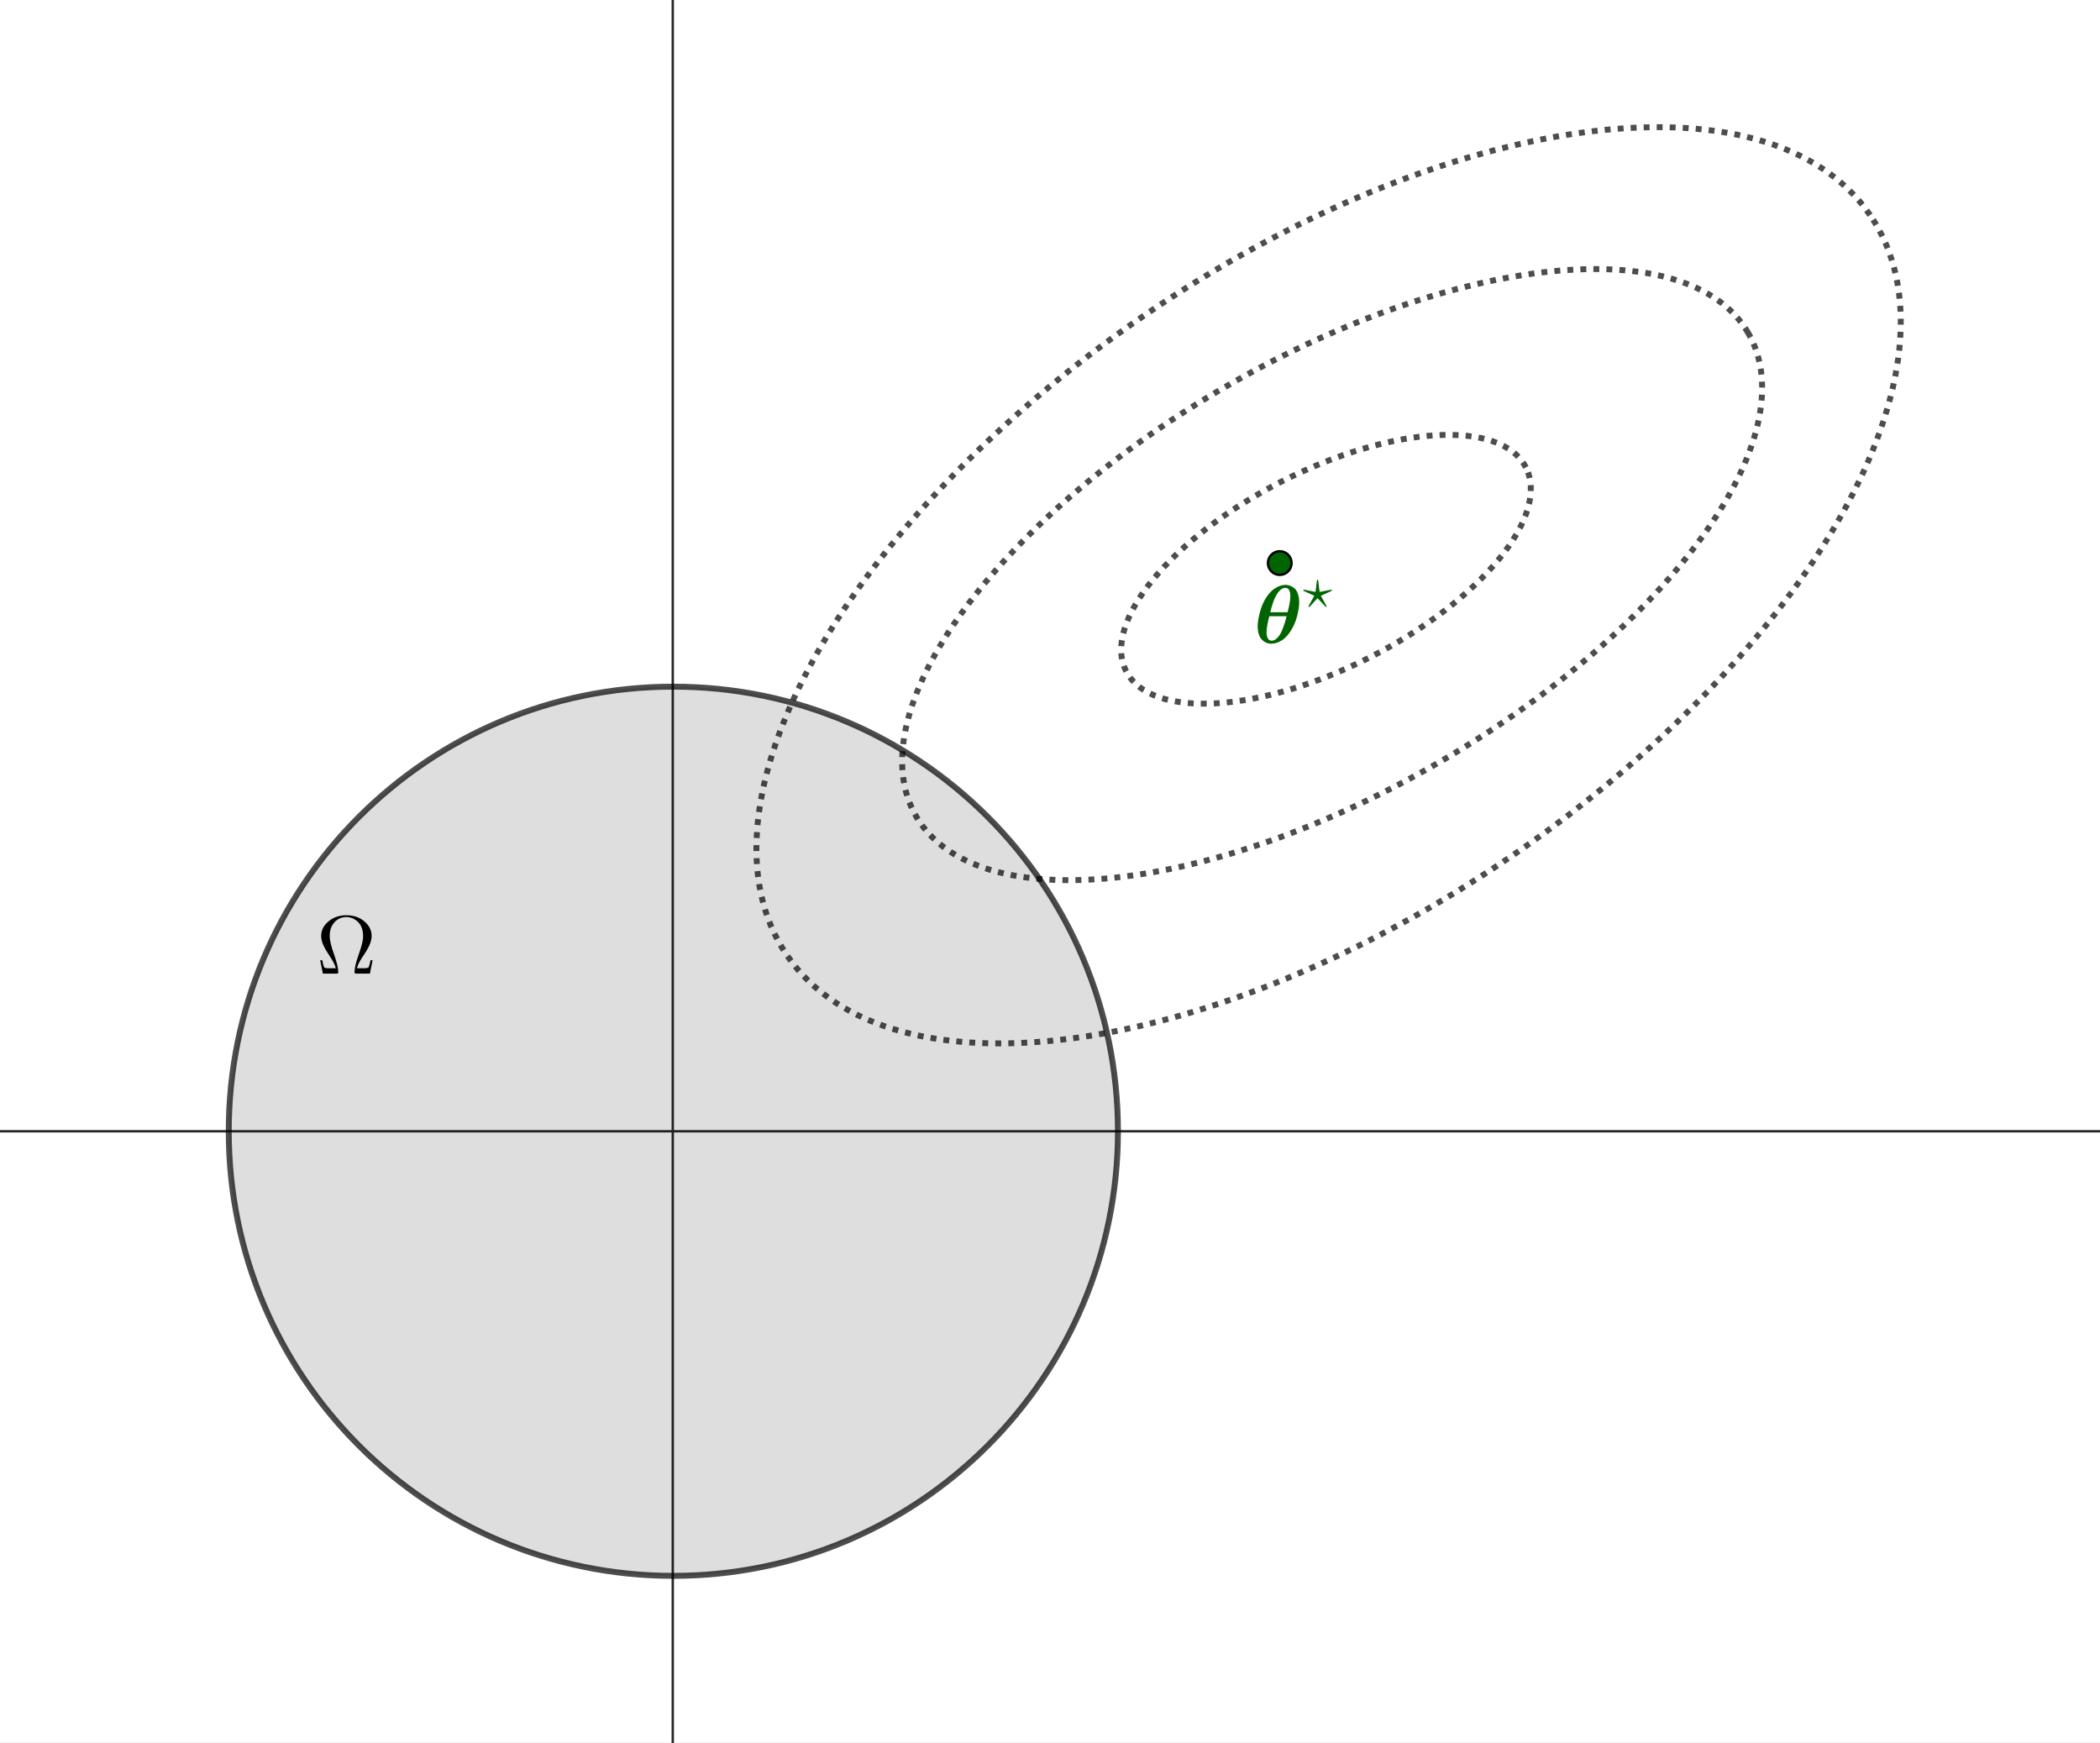
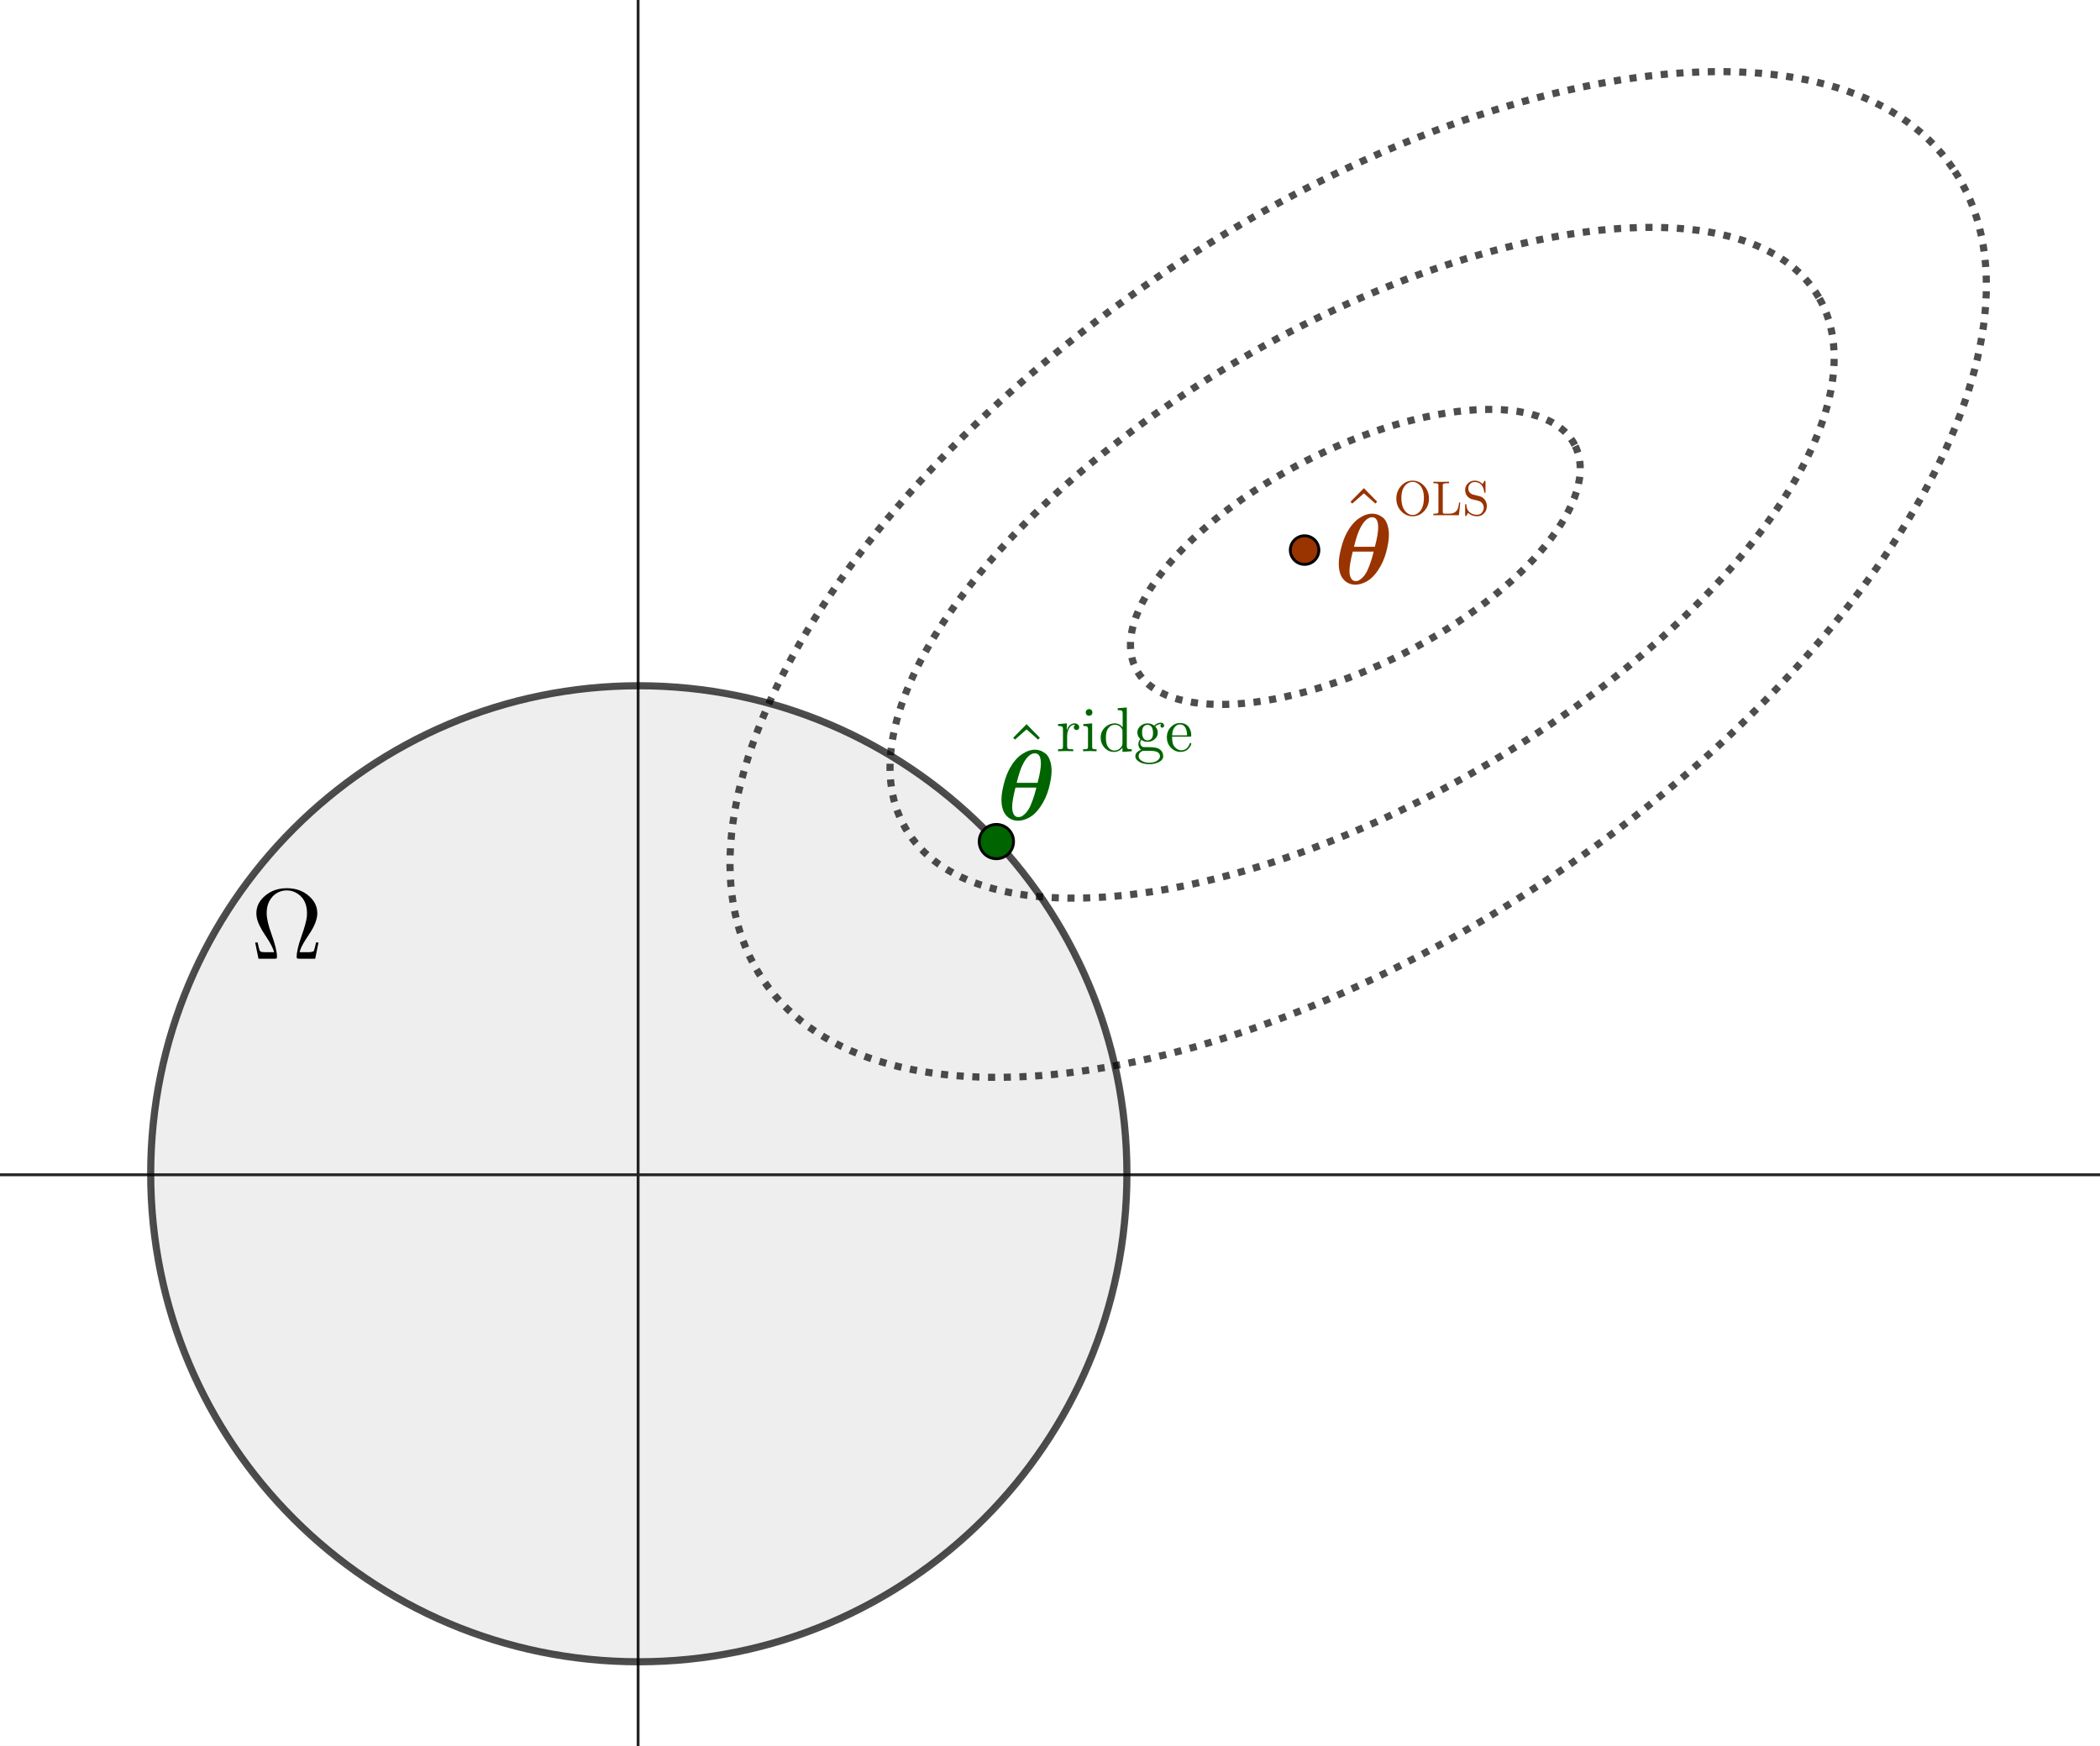
- <svg xmlns="http://www.w3.org/2000/svg" version="1.1" width="234.736mm" height="194.756mm" id="svg21">
+ <svg xmlns="http://www.w3.org/2000/svg" version="1.1" width="194.371mm" height="161.612mm" id="svg36">
  <defs id="defs1">
-     <clipPath id="IzEstxUHniSU">
-       <path fill="none" stroke="none" d="M 0,0 H 1524 V 871 H 0 Z" id="path1" />
+     <clipPath id="zTcszurEEaar">
+       <path fill="none" stroke="none" d="M 0,0 H 1289 V 691 H 0 Z" id="path1" />
    </clipPath>
-     <clipPath clipPathUnits="userSpaceOnUse" id="clipPath21">
-       <rect style="fill:#000000" id="rect22" width="887.19" height="736.087" x="194.275" y="48.569" />
+     <clipPath clipPathUnits="userSpaceOnUse" id="clipPath36">
+       <rect id="rect37" width="734.63" height="610.816" x="324.275" y="42.451" />
    </clipPath>
  </defs>
-   <g clip-path="url(#IzEstxUHniSU)" id="g21" transform="translate(-194.2751,-48.56877)">
-     <g id="g20">
-       <rect fill="#ffffff" stroke="none" x="0" y="0" width="1524" height="871" fill-opacity="1" id="rect1" clip-path="url(#clipPath21)" />
-       <path fill="none" stroke="#252525" paint-order="fill stroke markers" d="m 478.5,2.5 v 869" stroke-opacity="1" stroke-miterlimit="10" id="path2" />
-       <path fill="none" stroke="#252525" paint-order="fill stroke markers" d="m 478.5,1.5 -4,4" stroke-opacity="1" stroke-miterlimit="10" id="path3" />
-       <path fill="none" stroke="#252525" paint-order="fill stroke markers" d="m 478.5,1.5 4,4" stroke-opacity="1" stroke-miterlimit="10" id="path4" />
-       <path fill="none" stroke="#252525" paint-order="fill stroke markers" d="m 0.5,526.5 h 1522" stroke-opacity="1" stroke-miterlimit="10" id="path5" />
-       <path fill="none" stroke="#252525" paint-order="fill stroke markers" d="m 1523.5,526.5 -4,-4" stroke-opacity="1" stroke-miterlimit="10" id="path6" />
-       <path fill="none" stroke="#252525" paint-order="fill stroke markers" d="m 1523.5,526.5 -4,4" stroke-opacity="1" stroke-miterlimit="10" id="path7" />
-       <path fill="none" stroke="#000000" paint-order="fill stroke markers" d="m 838.909,246.025 c -10.426,-20.448 -56.68,-17.748 -103.311,6.029 -46.631,23.777 -75.981,59.629 -65.555,80.076 10.426,20.448 56.68,17.748 103.311,-6.029 46.631,-23.777 75.981,-59.629 65.555,-80.076 z" stroke-opacity="0.698" stroke-linejoin="round" stroke-miterlimit="10" stroke-width="2.5" stroke-dasharray="2.5, 3" id="path8" />
-       <path fill="none" stroke="#000000" paint-order="fill stroke markers" d="M 932.801,189.172 C 907.471,145.6 808.26,156.016 711.206,212.436 614.153,268.857 556.01,349.918 581.341,393.49 c 25.33,43.572 124.542,33.156 221.595,-23.264 97.053,-56.421 155.196,-137.481 129.866,-181.054 z" stroke-opacity="0.698" stroke-linejoin="round" stroke-miterlimit="10" stroke-width="2.5" stroke-dasharray="2.5, 3" id="path9" />
-       <path fill="none" stroke="#000000" paint-order="fill stroke markers" d="M 984.331,139.431 C 941.293,76.483 803.983,95.479 677.64,181.861 551.298,268.243 483.767,389.299 526.805,452.247 569.844,515.195 707.154,496.198 833.496,409.817 959.839,323.435 1027.37,202.379 984.331,139.431 Z" stroke-opacity="0.698" stroke-linejoin="round" stroke-miterlimit="10" stroke-width="2.5" stroke-dasharray="2.5, 3" id="path10" />
-       <path fill="#000000" stroke="none" paint-order="stroke fill markers" d="m 666.572,526.493 c 0,103.735 -84.094,187.829 -187.829,187.829 -103.735,0 -187.829,-84.094 -187.829,-187.829 0,-103.735 84.094,-187.829 187.829,-187.829 103.735,0 187.829,84.094 187.829,187.829 z" fill-opacity="0.129" id="path11" />
-       <path fill="none" stroke="#000000" paint-order="fill stroke markers" d="m 666.572,526.493 c 0,103.735 -84.094,187.829 -187.829,187.829 -103.735,0 -187.829,-84.094 -187.829,-187.829 0,-103.735 84.094,-187.829 187.829,-187.829 103.735,0 187.829,84.094 187.829,187.829 z" stroke-opacity="0.698" stroke-linecap="round" stroke-linejoin="round" stroke-miterlimit="10" stroke-width="2.5" id="path12" />
-       <path fill="#006400" stroke="none" paint-order="stroke fill markers" d="m 739.941,286.447 c 0,2.761 -2.239,5 -5,5 -2.761,0 -5,-2.239 -5,-5 0,-2.761 2.239,-5 5,-5 2.761,0 5,2.239 5,5 z" fill-opacity="1" id="path13" />
-       <path fill="none" stroke="#000000" paint-order="fill stroke markers" d="m 739.941,286.447 c 0,2.761 -2.239,5 -5,5 -2.761,0 -5,-2.239 -5,-5 0,-2.761 2.239,-5 5,-5 2.761,0 5,2.239 5,5 z" stroke-opacity="1" stroke-linecap="round" stroke-linejoin="round" stroke-miterlimit="10" id="path14" />
-       <g transform="scale(35)" id="g17">
-         <g transform="translate(20.68571,9.149224)" id="g15">
-           <path fill="#006400" stroke="none" paint-order="stroke fill markers" d="m 0.547,-0.49 q 0,0.071 -0.027,0.172 Q 0.493,-0.216 0.436,-0.133 0.388,-0.061 0.328,-0.026 0.267,0.008 0.212,0.008 0.14,0.008 0.093,-0.045 0.046,-0.099 0.046,-0.203 0.046,-0.267 0.069,-0.356 0.091,-0.446 0.128,-0.514 0.181,-0.61 0.249,-0.656 q 0.068,-0.046 0.133,-0.046 0.026,0 0.052,0.009 0.026,0.009 0.053,0.03 0.027,0.021 0.043,0.066 Q 0.547,-0.552 0.547,-0.49 m -0.349,0.119 h 0.209 q 0.033,-0.126 0.033,-0.192 0,-0.103 -0.06,-0.103 -0.059,0 -0.112,0.094 -0.037,0.064 -0.07,0.201 m 0.197,0.048 H 0.186 q -0.033,0.129 -0.033,0.193 0,0.04 0.012,0.067 0.016,0.035 0.049,0.035 0.013,0 0.026,-0.004 Q 0.254,-0.037 0.275,-0.055 0.296,-0.073 0.315,-0.103 0.334,-0.133 0.355,-0.19 0.377,-0.247 0.395,-0.323 Z" id="path15" />
+   <g clip-path="url(#zTcszurEEaar)" id="g36" transform="translate(-324.2747,-42.45051)">
+     <g id="g35">
+       <rect fill="#ffffff" stroke="none" x="0" y="0" width="1289" height="691" fill-opacity="1" id="rect1" clip-path="url(#clipPath36)" />
+       <path fill="none" stroke="#252525" paint-order="fill stroke markers" d="m 547.5,2.5 v 689" stroke-opacity="1" stroke-miterlimit="10" id="path2" />
+       <path fill="none" stroke="#252525" paint-order="fill stroke markers" d="m 547.5,1.5 -4,4" stroke-opacity="1" stroke-miterlimit="10" id="path3" />
+       <path fill="none" stroke="#252525" paint-order="fill stroke markers" d="m 547.5,1.5 4,4" stroke-opacity="1" stroke-miterlimit="10" id="path4" />
+       <path fill="none" stroke="#252525" paint-order="fill stroke markers" d="m 0.5,453.5 h 1287" stroke-opacity="1" stroke-miterlimit="10" id="path5" />
+       <path fill="none" stroke="#252525" paint-order="fill stroke markers" d="m 1288.5,453.5 -4,-4" stroke-opacity="1" stroke-miterlimit="10" id="path6" />
+       <path fill="none" stroke="#252525" paint-order="fill stroke markers" d="m 1288.5,453.5 -4,4" stroke-opacity="1" stroke-miterlimit="10" id="path7" />
+       <path fill="none" stroke="#000000" paint-order="fill stroke markers" d="m 875.169,198.173 c -9.478,-18.589 -51.528,-16.135 -93.92,5.481 -42.392,21.616 -69.074,54.208 -59.595,72.797 9.478,18.589 51.528,16.135 93.92,-5.481 42.392,-21.616 69.074,-54.208 59.595,-72.797 z" stroke-opacity="0.698" stroke-linejoin="round" stroke-miterlimit="10" stroke-width="2.5" stroke-dasharray="2.5, 3" id="path8" />
+       <path fill="none" stroke="#000000" paint-order="fill stroke markers" d="M 960.526,146.489 C 937.498,106.878 847.306,116.347 759.076,167.639 670.846,218.93 617.989,292.622 641.016,332.233 c 23.028,39.611 113.22,30.142 201.45,-21.149 88.23,-51.292 141.087,-124.983 118.06,-164.594 z" stroke-opacity="0.698" stroke-linejoin="round" stroke-miterlimit="10" stroke-width="2.5" stroke-dasharray="2.5, 3" id="path9" />
+       <path fill="none" stroke="#000000" paint-order="fill stroke markers" d="M 1007.371,101.27 C 968.245,44.044 843.418,61.314 728.561,139.843 613.705,218.372 552.313,328.423 591.439,385.648 630.564,442.874 755.392,425.604 870.248,347.075 985.105,268.546 1046.497,158.495 1007.371,101.27 Z" stroke-opacity="0.698" stroke-linejoin="round" stroke-miterlimit="10" stroke-width="2.5" stroke-dasharray="2.5, 3" id="path10" />
+       <path fill="#000000" stroke="none" paint-order="stroke fill markers" d="m 718.499,453.144 c 0,94.304 -76.449,170.753 -170.753,170.753 -94.304,0 -170.753,-76.449 -170.753,-170.753 0,-94.304 76.449,-170.753 170.753,-170.753 94.304,0 170.753,76.449 170.753,170.753 z" fill-opacity="0.067" id="path11" />
+       <path fill="none" stroke="#000000" paint-order="fill stroke markers" d="m 718.499,453.144 c 0,94.304 -76.449,170.753 -170.753,170.753 -94.304,0 -170.753,-76.449 -170.753,-170.753 0,-94.304 76.449,-170.753 170.753,-170.753 94.304,0 170.753,76.449 170.753,170.753 z" stroke-opacity="0.698" stroke-linecap="round" stroke-linejoin="round" stroke-miterlimit="10" stroke-width="2.5" id="path12" />
+       <path fill="#993300" stroke="none" paint-order="stroke fill markers" d="m 785.653,234.921 c 0,2.761 -2.239,5 -5,5 -2.761,0 -5,-2.239 -5,-5 0,-2.761 2.239,-5 5,-5 2.761,0 5,2.239 5,5 z" fill-opacity="1" id="path13" />
+       <path fill="none" stroke="#000000" paint-order="fill stroke markers" d="m 785.653,234.921 c 0,2.761 -2.239,5 -5,5 -2.761,0 -5,-2.239 -5,-5 0,-2.761 2.239,-5 5,-5 2.761,0 5,2.239 5,5 z" stroke-opacity="1" stroke-linecap="round" stroke-linejoin="round" stroke-miterlimit="10" id="path14" />
+       <path fill="#006400" stroke="none" paint-order="stroke fill markers" d="m 678.833,336.912 c 0,3.314 -2.686,6 -6,6 -3.314,0 -6,-2.686 -6,-6 0,-3.314 2.686,-6 6,-6 3.314,0 6,2.686 6,6 z" fill-opacity="1" id="path15" />
+       <path fill="none" stroke="#000000" paint-order="fill stroke markers" d="m 678.833,336.912 c 0,3.314 -2.686,6 -6,6 -3.314,0 -6,-2.686 -6,-6 0,-3.314 2.686,-6 6,-6 3.314,0 6,2.686 6,6 z" stroke-opacity="1" stroke-linecap="round" stroke-linejoin="round" stroke-miterlimit="10" id="path16" />
+       <g transform="scale(35)" id="g23">
+         <g transform="translate(22.647,6.786966)" id="g17">
+           <path fill="#993300" stroke="none" paint-order="stroke fill markers" d="M 0.25,-0.694 0.383,-0.558 0.365,-0.54 0.25,-0.642 0.134,-0.54 0.116,-0.558 Z" id="path17" />
        </g>
-         <g transform="matrix(0.7,0,0,0.7,21.27971,8.7255)" id="g16">
-           <path fill="#006400" stroke="none" paint-order="stroke fill markers" d="m 0.239,-0.157 v 0 l -0.119,0.13 q -0.01,0.011 -0.015,0.011 -0.011,0 -0.011,-0.011 0,-0.002 0.007,-0.016 L 0.194,-0.209 0.02,-0.289 q -0.015,-0.007 -0.016,-0.015 0,-0.01 0.011,-0.01 0.005,0 0.015,0.002 l 0.185,0.037 0.022,-0.188 q 0.003,-0.021 0.013,-0.022 0.008,0 0.01,0.01 l 0.001,0.001 q 0,0.003 0.001,0.011 l 0.023,0.188 q 0.195,-0.039 0.2,-0.039 0.011,0 0.011,0.01 0,0.008 -0.015,0.015 l -0.174,0.08 0.039,0.072 q 0.06,0.106 0.06,0.11 0,0.011 -0.011,0.011 -0.004,0 -0.008,-0.005 -0.03,-0.03 -0.088,-0.094 L 0.252,-0.165 Q 0.251,-0.166 0.25,-0.166 q -0.005,0 -0.011,0.009 z" id="path16" />
+         <g transform="translate(22.6,7.049966)" id="g18">
+           <path fill="#993300" stroke="none" paint-order="stroke fill markers" d="m 0.547,-0.49 q 0,0.071 -0.027,0.172 Q 0.493,-0.216 0.436,-0.133 0.388,-0.061 0.328,-0.026 0.267,0.008 0.212,0.008 0.14,0.008 0.093,-0.045 0.046,-0.099 0.046,-0.203 0.046,-0.267 0.069,-0.356 0.091,-0.446 0.128,-0.514 0.181,-0.61 0.249,-0.656 q 0.068,-0.046 0.133,-0.046 0.026,0 0.052,0.009 0.026,0.009 0.053,0.03 0.027,0.021 0.043,0.066 Q 0.547,-0.552 0.547,-0.49 m -0.349,0.119 h 0.209 q 0.033,-0.126 0.033,-0.192 0,-0.103 -0.06,-0.103 -0.059,0 -0.112,0.094 -0.037,0.064 -0.07,0.201 m 0.197,0.048 H 0.186 q -0.033,0.129 -0.033,0.193 0,0.04 0.012,0.067 0.016,0.035 0.049,0.035 0.013,0 0.026,-0.004 Q 0.254,-0.037 0.275,-0.055 0.296,-0.073 0.315,-0.103 0.334,-0.133 0.355,-0.19 0.377,-0.247 0.395,-0.323 Z" id="path18" />
+         </g>
+         <g transform="matrix(0.7,0,0,0.7,23.194,6.363241)" id="g22">
+           <g transform="scale(0.7)" id="g19">
+             <path fill="#993300" stroke="none" paint-order="stroke fill markers" d="m 0.721,-0.339 q 0,0.149 -0.097,0.255 -0.092,0.1 -0.223,0.106 H 0.388 q -0.129,0 -0.225,-0.096 -0.101,-0.1 -0.107,-0.249 v -0.016 q 0,-0.152 0.098,-0.259 0.092,-0.101 0.22,-0.107 h 0.014 q 0.131,0 0.228,0.099 0.099,0.102 0.105,0.25 v 0.017 m -0.332,0.335 v 0 q 0.083,0 0.145,-0.071 0.084,-0.095 0.084,-0.278 0,-0.21 -0.12,-0.291 -0.052,-0.036 -0.11,-0.036 -0.08,0 -0.143,0.063 v 0.001 q -0.086,0.088 -0.086,0.263 0,0.216 0.113,0.306 0.054,0.043 0.117,0.043 z" id="path19" />
+           </g>
+           <g transform="matrix(0.7,0,0,0.7,0.5446,0)" id="g20">
+             <path fill="#993300" stroke="none" paint-order="stroke fill markers" d="M 0.582,-0.258 0.554,0 H 0.033 v -0.031 h 0.024 q 0.065,0 0.075,-0.017 0.004,-0.007 0.004,-0.03 v -0.527 q 0,-0.03 -0.012,-0.038 Q 0.11,-0.652 0.057,-0.652 H 0.033 v -0.031 q 0.035,0.003 0.152,0.003 0.132,0 0.168,-0.003 v 0.031 H 0.32 q -0.08,0 -0.091,0.02 -0.004,0.007 -0.004,0.028 v 0.533 q 0,0.03 0.011,0.035 h 0.001 q 0.009,0.005 0.037,0.005 h 0.082 q 0.141,0 0.18,-0.113 0.013,-0.037 0.021,-0.114 z" id="path20" />
+           </g>
+           <g transform="matrix(0.7,0,0,0.7,0.9821,0)" id="g21">
+             <path fill="#993300" stroke="none" paint-order="stroke fill markers" d="m 0.349,-0.388 v 0 q 0.079,0.019 0.122,0.094 0.028,0.05 0.028,0.108 0,0.095 -0.066,0.157 -0.055,0.051 -0.131,0.051 -0.108,0 -0.174,-0.06 v 0 l -0.01,-0.01 Q 0.082,0.01 0.082,0.009 0.074,0.022 0.067,0.022 0.057,0.013 0.056,-0.002 v -0.2 q 0,-0.022 0.007,-0.024 v 0 l 0.001,-0.001 h 0.005 q 0.011,0 0.012,0.01 0.003,0.096 0.058,0.15 l 0.004,0.004 q 0.058,0.054 0.158,0.054 0.075,0 0.113,-0.066 0.021,-0.036 0.021,-0.077 0,-0.054 -0.031,-0.092 Q 0.377,-0.28 0.326,-0.293 L 0.325,-0.294 q 0,0.001 -0.006,-0.001 -0.124,-0.03 -0.132,-0.033 -0.079,-0.027 -0.114,-0.103 -0.017,-0.038 -0.017,-0.08 0,-0.091 0.069,-0.149 0.054,-0.045 0.126,-0.045 0.085,0 0.147,0.057 l 0.013,0.013 0.035,-0.057 q 0.007,-0.013 0.015,-0.013 0.01,0.009 0.011,0.024 v 0.201 q 0,0.021 -0.006,0.023 H 0.465 L 0.464,-0.456 H 0.459 q -0.01,0 -0.012,-0.012 -0.028,-0.207 -0.195,-0.209 -0.072,0 -0.11,0.058 l -0.001,0.001 q -0.021,0.033 -0.021,0.072 0,0.066 0.053,0.105 0.021,0.016 0.048,0.022 z" id="path21" />
+           </g>
        </g>
      </g>
-       <g transform="scale(35)" id="g19">
-         <g transform="translate(9.371429,13.14014)" id="g18">
-           <path fill="#000000" stroke="none" paint-order="stroke fill markers" d="m 0.677,-0.162 v 0 L 0.644,0 H 0.485 Q 0.463,0 0.46,-0.007 0.459,-0.011 0.459,-0.021 q 0,-0.069 0.047,-0.201 0.049,-0.138 0.055,-0.203 0.001,-0.015 0.001,-0.03 0,-0.132 -0.092,-0.194 -0.05,-0.034 -0.11,-0.034 -0.085,0 -0.144,0.063 v 0.001 q -0.057,0.062 -0.057,0.164 0,0.077 0.049,0.212 0.054,0.15 0.054,0.222 0,0.017 -0.007,0.02 v 0 H 0.254 Q 0.25,0 0.237,0 H 0.077 L 0.044,-0.162 h 0.025 q 0.01,0.052 0.018,0.074 0.005,0.015 0.018,0.019 0.013,0.004 0.048,0.004 h 0.08 Q 0.22,-0.12 0.159,-0.212 L 0.153,-0.222 Q 0.15,-0.226 0.144,-0.235 0.072,-0.343 0.06,-0.412 0.056,-0.433 0.056,-0.454 q 0,-0.104 0.089,-0.177 0.088,-0.074 0.216,-0.074 0.135,0 0.225,0.082 0.079,0.071 0.079,0.169 0,0.081 -0.07,0.192 v 0 L 0.594,-0.261 0.593,-0.26 0.577,-0.235 q -0.068,0.1 -0.084,0.152 -0.003,0.009 -0.005,0.018 h 0.08 q 0.055,0 0.063,-0.015 l 0.003,-0.009 q 0.008,-0.022 0.018,-0.073 z" id="path17" />
+       <g transform="scale(35)" id="g25">
+         <g transform="translate(11.77143,10.79729)" id="g24">
+           <path fill="#000000" stroke="none" paint-order="stroke fill markers" d="m 0.677,-0.162 v 0 L 0.644,0 H 0.485 Q 0.463,0 0.46,-0.007 0.459,-0.011 0.459,-0.021 q 0,-0.069 0.047,-0.201 0.049,-0.138 0.055,-0.203 0.001,-0.015 0.001,-0.03 0,-0.132 -0.092,-0.194 -0.05,-0.034 -0.11,-0.034 -0.085,0 -0.144,0.063 v 0.001 q -0.057,0.062 -0.057,0.164 0,0.077 0.049,0.212 0.054,0.15 0.054,0.222 0,0.017 -0.007,0.02 v 0 H 0.254 Q 0.25,0 0.237,0 H 0.077 L 0.044,-0.162 h 0.025 q 0.01,0.052 0.018,0.074 0.005,0.015 0.018,0.019 0.013,0.004 0.048,0.004 h 0.08 Q 0.22,-0.12 0.159,-0.212 L 0.153,-0.222 Q 0.15,-0.226 0.144,-0.235 0.072,-0.343 0.06,-0.412 0.056,-0.433 0.056,-0.454 q 0,-0.104 0.089,-0.177 0.088,-0.074 0.216,-0.074 0.135,0 0.225,0.082 0.079,0.071 0.079,0.169 0,0.081 -0.07,0.192 v 0 L 0.594,-0.261 0.593,-0.26 0.577,-0.235 q -0.068,0.1 -0.084,0.152 -0.003,0.009 -0.005,0.018 h 0.08 q 0.055,0 0.063,-0.015 l 0.003,-0.009 q 0.008,-0.022 0.018,-0.073 z" id="path23" />
+         </g>
+       </g>
+       <g transform="scale(35)" id="g34">
+         <g transform="translate(19.27557,9.146659)" id="g26">
+           <path fill="#006400" stroke="none" paint-order="stroke fill markers" d="M 0.25,-0.694 0.383,-0.558 0.365,-0.54 0.25,-0.642 0.134,-0.54 0.116,-0.558 Z" id="path25" />
+         </g>
+         <g transform="translate(19.22857,9.409659)" id="g27">
+           <path fill="#006400" stroke="none" paint-order="stroke fill markers" d="m 0.547,-0.49 q 0,0.071 -0.027,0.172 Q 0.493,-0.216 0.436,-0.133 0.388,-0.061 0.328,-0.026 0.267,0.008 0.212,0.008 0.14,0.008 0.093,-0.045 0.046,-0.099 0.046,-0.203 0.046,-0.267 0.069,-0.356 0.091,-0.446 0.128,-0.514 0.181,-0.61 0.249,-0.656 q 0.068,-0.046 0.133,-0.046 0.026,0 0.052,0.009 0.026,0.009 0.053,0.03 0.027,0.021 0.043,0.066 Q 0.547,-0.552 0.547,-0.49 m -0.349,0.119 h 0.209 q 0.033,-0.126 0.033,-0.192 0,-0.103 -0.06,-0.103 -0.059,0 -0.112,0.094 -0.037,0.064 -0.07,0.201 m 0.197,0.048 H 0.186 q -0.033,0.129 -0.033,0.193 0,0.04 0.012,0.067 0.016,0.035 0.049,0.035 0.013,0 0.026,-0.004 Q 0.254,-0.037 0.275,-0.055 0.296,-0.073 0.315,-0.103 0.334,-0.133 0.355,-0.19 0.377,-0.247 0.395,-0.323 Z" id="path26" />
+         </g>
+         <g transform="matrix(0.9,0,0,0.9,19.82257,8.722934)" id="g33">
+           <g transform="scale(0.7)" id="g28">
+             <path fill="#006400" stroke="none" paint-order="stroke fill markers" d="m 0.172,-0.078 q 0,0.031 0.012,0.038 v 0 l 0.001,0.001 q 0.014,0.008 0.063,0.008 H 0.269 V 0 Q 0.229,-0.003 0.142,-0.003 0.145,-0.003 0.028,0 v -0.031 q 0.059,0 0.069,-0.009 L 0.099,-0.042 Q 0.106,-0.05 0.106,-0.076 v -0.268 q 0,-0.039 -0.015,-0.048 Q 0.079,-0.399 0.048,-0.4 h -0.02 v -0.031 l 0.139,-0.011 v 0.11 q 0.027,-0.084 0.089,-0.105 0.016,-0.005 0.034,-0.005 0.047,0 0.067,0.035 0.007,0.012 0.007,0.026 0,0.035 -0.033,0.043 -0.005,0.001 -0.01,0.001 -0.031,0 -0.04,-0.027 -0.003,-0.007 -0.003,-0.016 0,-0.027 0.023,-0.039 Q 0.299,-0.42 0.29,-0.42 q -0.067,0 -0.099,0.082 -0.019,0.047 -0.019,0.106 z" id="path27" />
+           </g>
+           <g transform="matrix(0.7,0,0,0.7,0.2744,0)" id="g29">
+             <path fill="#006400" stroke="none" paint-order="stroke fill markers" d="m 0.177,-0.442 v 0 0.367 q 0,0.031 0.012,0.038 v 0 q 0.012,0.006 0.058,0.006 V 0 Q 0.145,-0.003 0.143,-0.003 0.129,-0.003 0.033,0 v -0.031 q 0.059,0 0.069,-0.009 L 0.104,-0.042 Q 0.111,-0.05 0.111,-0.076 v -0.269 q 0,-0.04 -0.016,-0.048 H 0.094 v 0 L 0.093,-0.394 v 0 Q 0.08,-0.4 0.037,-0.4 v -0.031 l 0.14,-0.011 m 0.004,-0.174 q 0,0.037 -0.033,0.049 -0.01,0.004 -0.02,0.004 -0.035,0 -0.049,-0.032 v -0.001 q -0.004,-0.01 -0.004,-0.02 0,-0.031 0.028,-0.046 0.011,-0.007 0.025,-0.007 0.034,0 0.048,0.03 0.005,0.011 0.005,0.023 z" id="path28" />
+           </g>
+           <g transform="matrix(0.7,0,0,0.7,0.469,0)" id="g30">
+             <path fill="#006400" stroke="none" paint-order="stroke fill markers" d="M 0.38,-0.055 Q 0.328,0.011 0.246,0.011 0.154,0.011 0.09,-0.062 0.034,-0.127 0.034,-0.215 q 0,-0.104 0.078,-0.172 0.063,-0.055 0.145,-0.055 0.076,0 0.126,0.062 v -0.216 q 0,-0.039 -0.014,-0.048 H 0.368 Q 0.355,-0.652 0.305,-0.652 v -0.031 l 0.144,-0.011 v 0.607 q 0,0.039 0.015,0.048 h 0.001 q 0.014,0.008 0.062,0.008 V 0 L 0.38,0.011 v -0.066 m 0,-0.268 q 0,-0.02 -0.009,-0.033 L 0.369,-0.36 q -0.041,-0.06 -0.108,-0.06 -0.07,0 -0.113,0.064 -0.031,0.048 -0.031,0.142 0,0.093 0.029,0.139 0.04,0.064 0.105,0.064 0.072,0 0.116,-0.066 L 0.369,-0.081 Q 0.38,-0.102 0.38,-0.118 Z" id="path29" />
+           </g>
+           <g transform="matrix(0.7,0,0,0.7,0.8582,0)" id="g31">
+             <path fill="#006400" stroke="none" paint-order="stroke fill markers" d="m 0.222,-0.172 q 0.044,0 0.071,-0.04 0.016,-0.027 0.016,-0.084 -0.004,-0.12 -0.087,-0.123 -0.044,0 -0.071,0.04 -0.016,0.027 -0.016,0.084 0.004,0.12 0.087,0.123 M 0.123,-0.18 q -0.017,0.02 -0.017,0.047 0,0.041 0.032,0.06 0.01,0.006 0.021,0.007 0.007,0.001 0.075,0.001 0.103,0 0.15,0.018 0.011,0.004 0.022,0.01 0.061,0.04 0.065,0.114 0,0.065 -0.084,0.102 -0.06,0.027 -0.138,0.027 -0.116,0 -0.181,-0.054 -0.04,-0.032 -0.04,-0.073 0,-0.05 0.051,-0.082 0.018,-0.012 0.041,-0.018 -0.041,-0.032 -0.044,-0.089 0,-0.047 0.031,-0.083 -0.045,-0.043 -0.047,-0.103 0,-0.069 0.06,-0.113 0.044,-0.033 0.102,-0.033 0.06,0 0.106,0.036 0.048,-0.047 0.106,-0.047 0.039,0 0.049,0.036 0.002,0.006 0.002,0.013 -0.004,0.026 -0.029,0.03 -0.022,0 -0.028,-0.021 -0.001,-0.004 -0.001,-0.008 0,-0.021 0.016,-0.027 -0.003,-0.001 -0.01,-0.001 -0.049,0 -0.09,0.039 0.041,0.038 0.041,0.097 0,0.069 -0.06,0.113 -0.044,0.033 -0.102,0.033 -0.056,0 -0.099,-0.031 M 0.25,0.183 v 0 q 0.095,0 0.144,-0.05 0.025,-0.025 0.025,-0.054 0,-0.074 -0.118,-0.084 v 0 H 0.3 Q 0.274,-0.007 0.221,-0.007 H 0.162 Q 0.115,-0.004 0.091,0.038 0.08,0.057 0.08,0.079 q 0,0.047 0.058,0.078 0.047,0.026 0.112,0.026 z" id="path30" />
+           </g>
+           <g transform="matrix(0.7,0,0,0.7,1.2082,0)" id="g32">
+             <path fill="#006400" stroke="none" paint-order="stroke fill markers" d="m 0.39,-0.231 v 0 H 0.111 q 0,0.102 0.03,0.15 0.048,0.062 0.113,0.067 0.069,0 0.111,-0.056 0.015,-0.02 0.024,-0.047 0.003,-0.014 0.013,-0.014 0.013,0 0.013,0.012 0,0.022 -0.028,0.06 -0.041,0.056 -0.108,0.067 -0.015,0.003 -0.031,0.003 -0.094,0 -0.16,-0.072 -0.06,-0.066 -0.06,-0.159 0,-0.104 0.072,-0.172 0.058,-0.056 0.136,-0.056 0.113,0 0.158,0.096 0.021,0.045 0.021,0.1 0,0.017 -0.007,0.02 -0.003,0.001 -0.018,0.001 M 0.112,-0.252 v 0 h 0.237 q 0,-0.095 -0.042,-0.143 -0.028,-0.031 -0.071,-0.031 -0.051,0 -0.086,0.047 -0.035,0.045 -0.038,0.127 z" id="path31" />
+           </g>
        </g>
      </g>
    </g>
  </g>
</svg>
